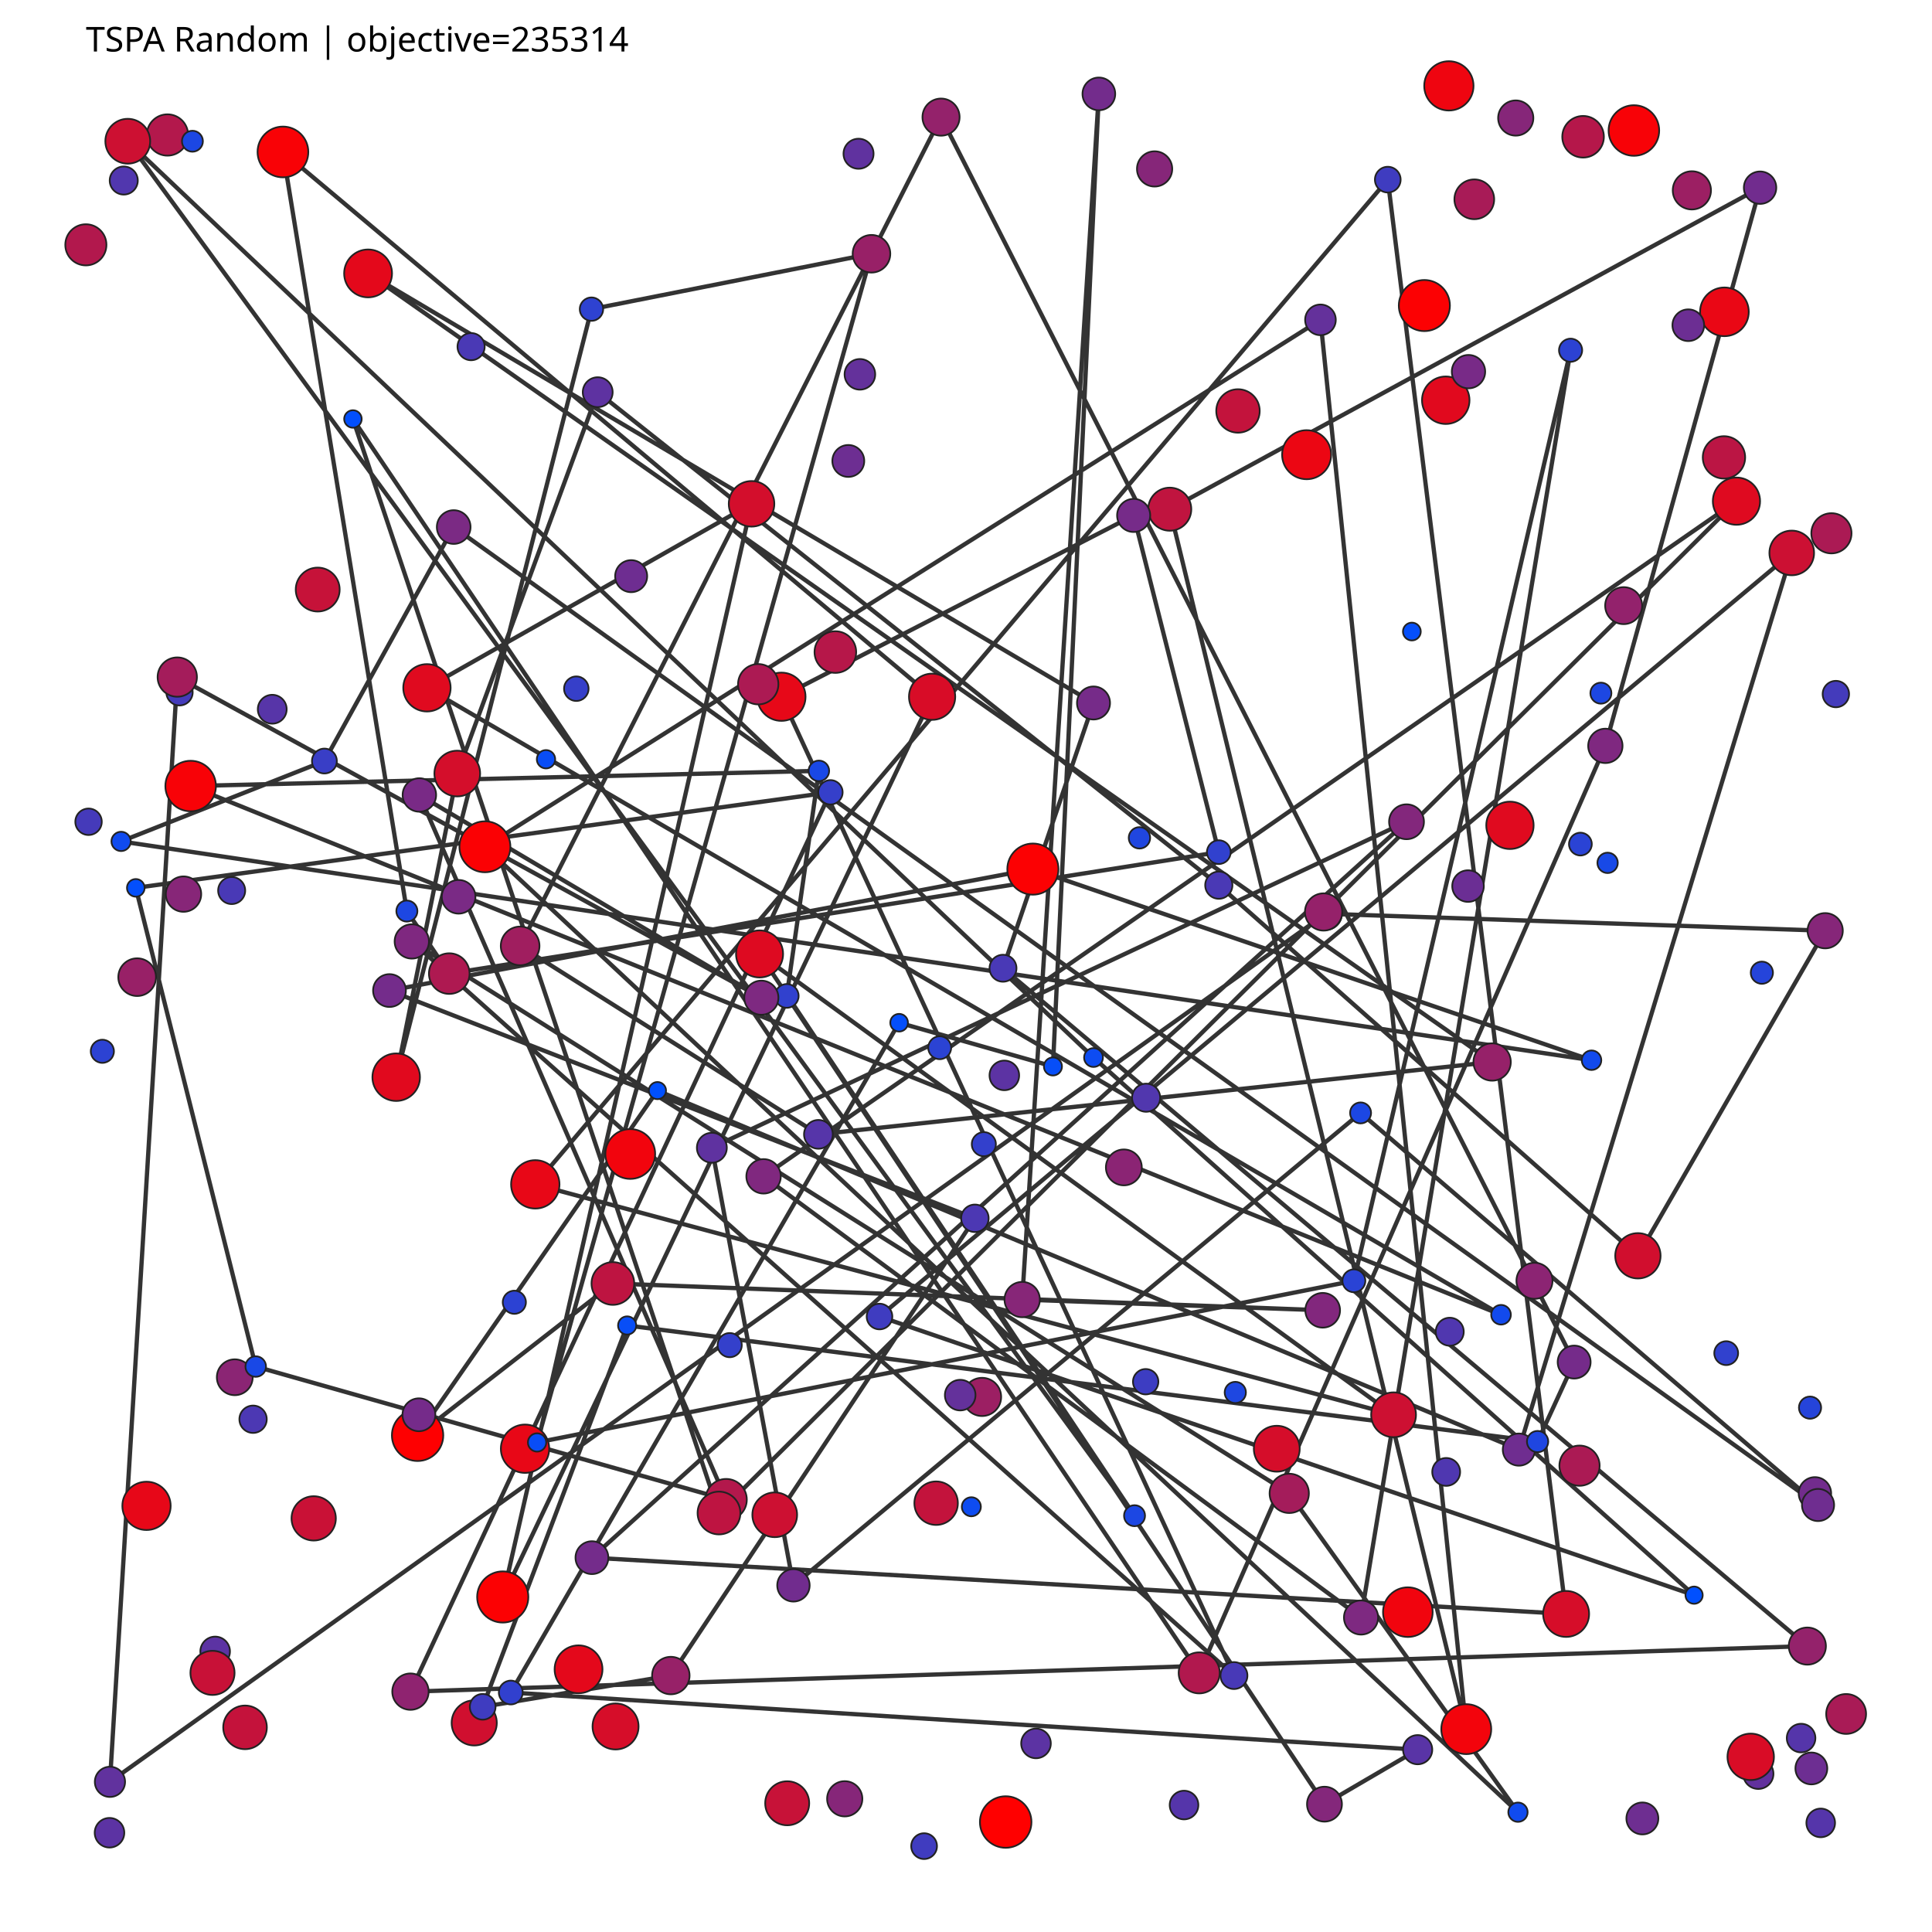
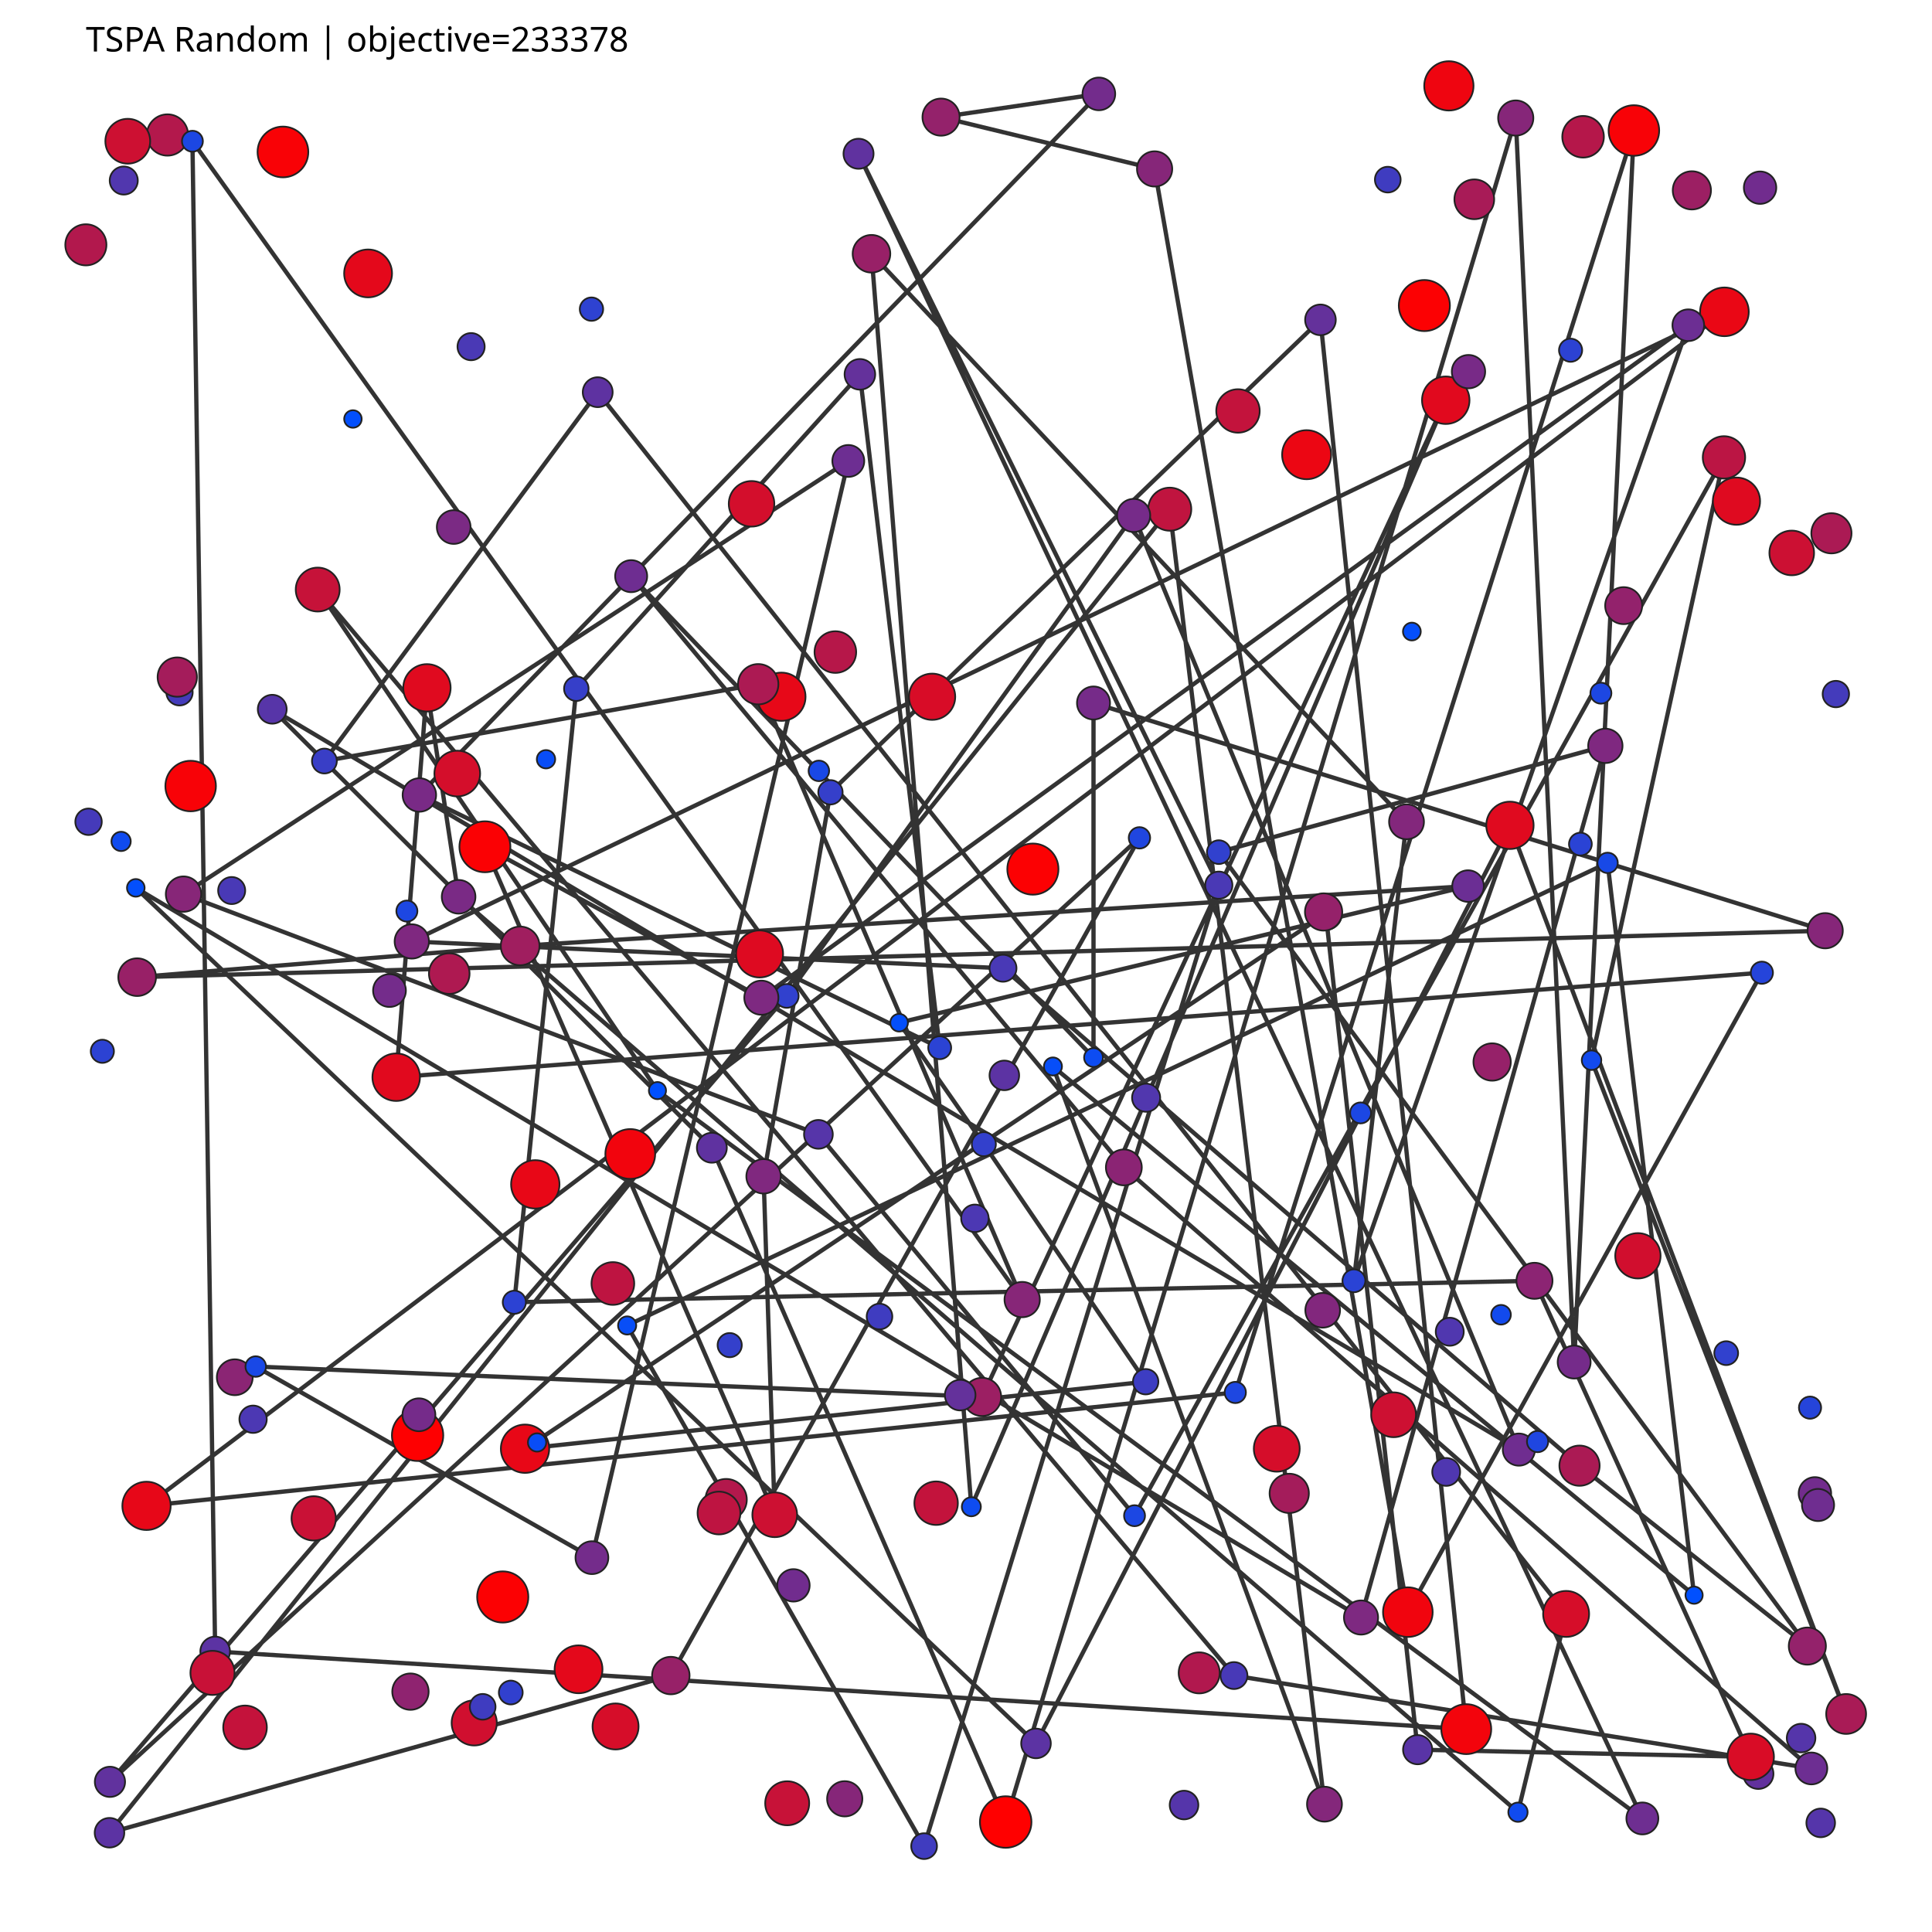
<svg xmlns="http://www.w3.org/2000/svg" width="900" height="900" viewBox="0 0 900 900">
  <rect width="100%" height="100%" fill="white" />
-   <text x="40" y="24" font-family="sans-serif" font-size="16">TSPA Random | objective=235314</text>
-   <polyline fill="none" stroke="#333333" stroke-width="2" points="198.89,320.41 699.24,612.46 88.81,366.17 381.46,359.10 366.50,463.94 616.99,840.45 660.40,815.07 237.94,788.44 418.84,476.42 490.50,496.80 511.89,43.74 476.17,605.39 616.16,610.38 285.50,597.90 194.53,668.63 306.27,508.04 707.55,675.28 834.66,257.58 409.71,613.29 789.17,743.09 509.40,492.64 59.52,65.79 528.51,706.07 353.83,444.38 649.18,659.06 249.36,551.72 646.48,83.68 729.56,751.83 275.74,725.62 655.21,382.81 331.61,534.66 369.62,738.52 633.81,518.44 846.91,701.08 211.35,245.52 151.12,354.52 56.41,391.96 741.40,493.89 481.16,404.86 181.44,461.44 454.15,567.53 312.50,780.54 224.85,795.10 292.15,617.45 716.27,671.54 733.30,634.51 438.37,54.56 242.30,440.64 381.25,528.42 695.09,494.72 171.47,127.37 509.40,327.48 467.24,451.04 841.93,766.81 191.21,788.03 386.86,369.08 63.26,413.60 119.13,636.59 338.26,698.58 195.36,370.33 354.67,464.77 82.58,315.41 51.22,830.05 617.61,425.66 850.24,433.57 763.00,585.00 567.77,412.35 278.44,182.70 213.01,360.35 184.56,501.80 275.53,144.01 405.97,118.21 250.19,671.95 630.70,596.65 731.64,163.15 634.02,753.50 355.70,547.98 808.91,233.46 334.93,704.82 164.41,195.18 558.63,779.29 747.84,347.45 819.91,87.43 544.92,237.20 683.04,805.50 615.12,149.00 225.89,394.46 707.13,844.19 600.58,695.67 191.83,438.56 574.83,780.54 364.01,324.57 528.10,240.11 567.77,396.96 209.28,453.54 189.54,424.41 131.80,70.79 434.21,324.57 234.20,743.93 350.10,234.70 198.89,320.41 " />
+   <text x="40" y="24" font-family="sans-serif" font-size="16">TSPA Random | objective=233378</text>
+   <polyline fill="none" stroke="#333333" stroke-width="2" points="733.30,634.51 706.09,54.98 468.49,848.77 331.61,534.66 126.82,330.39 707.55,675.28 528.10,240.11 366.50,463.94 51.22,830.05 530.80,390.30 312.50,780.54 51.01,853.76 544.92,237.20 616.99,840.45 490.50,496.80 789.17,743.09 748.88,401.95 292.15,617.45 430.48,860.00 567.77,412.35 399.94,71.62 765.08,847.10 306.27,508.04 148.00,274.64 574.83,780.54 843.80,823.81 523.53,543.82 294.02,268.40 509.40,492.64 509.40,327.48 850.24,433.57 63.89,455.20 242.30,440.64 683.87,412.77 418.84,476.42 458.31,533.00 533.70,643.66 244.58,674.87 617.61,425.66 660.40,815.07 815.55,818.40 714.82,596.65 239.60,606.64 268.47,320.82 400.57,174.38 437.75,488.07 195.36,370.33 511.89,43.74 438.37,54.56 537.86,78.69 655.83,751.00 820.74,453.12 184.56,501.80 198.89,320.41 213.64,417.76 707.13,844.19 729.56,751.83 278.44,182.70 151.12,354.52 353.21,318.74 476.17,605.39 89.64,65.79 100.23,769.30 683.04,805.50 615.12,149.00 386.86,369.08 355.70,547.98 360.90,705.65 225.89,394.46 354.67,464.77 786.47,151.50 630.70,596.65 655.21,382.81 405.97,118.21 452.49,701.91 673.49,186.44 457.48,650.74 119.13,636.59 275.74,725.62 395.17,214.73 85.49,416.51 381.25,528.42 528.51,706.07 803.09,213.07 741.40,493.89 860.00,798.43 703.39,384.47 482.61,812.16 63.26,413.60 634.02,753.50 747.84,347.45 567.77,396.96 841.93,766.81 735.80,682.77 467.24,451.04 191.83,438.56 803.30,145.26 68.25,701.49 575.45,648.66 761.13,60.80 733.30,634.51 " />
  <circle cx="649.18" cy="659.06" r="10.44" fill="rgb(205,16,50)" stroke="#222" stroke-width="0.8" />
  <circle cx="745.76" cy="322.90" r="4.90" fill="rgb(29,71,226)" stroke="#222" stroke-width="0.8" />
  <circle cx="237.94" cy="788.44" r="5.55" fill="rgb(49,64,206)" stroke="#222" stroke-width="0.8" />
  <circle cx="736.21" cy="393.21" r="5.31" fill="rgb(42,67,213)" stroke="#222" stroke-width="0.8" />
  <circle cx="294.02" cy="268.40" r="7.46" fill="rgb(110,45,145)" stroke="#222" stroke-width="0.8" />
  <circle cx="405.97" cy="118.21" r="8.76" fill="rgb(152,32,103)" stroke="#222" stroke-width="0.8" />
  <circle cx="834.66" cy="257.58" r="10.40" fill="rgb(204,16,51)" stroke="#222" stroke-width="0.8" />
  <circle cx="78.01" cy="62.88" r="9.62" fill="rgb(179,24,76)" stroke="#222" stroke-width="0.8" />
  <circle cx="617.61" cy="425.66" r="7.50" fill="rgb(111,45,144)" stroke="#222" stroke-width="0.8" />
  <circle cx="567.77" cy="396.96" r="5.53" fill="rgb(49,65,206)" stroke="#222" stroke-width="0.8" />
  <circle cx="312.50" cy="780.54" r="8.73" fill="rgb(151,33,104)" stroke="#222" stroke-width="0.8" />
  <circle cx="85.49" cy="416.51" r="8.24" fill="rgb(135,38,120)" stroke="#222" stroke-width="0.8" />
  <circle cx="184.56" cy="501.80" r="11.07" fill="rgb(225,9,30)" stroke="#222" stroke-width="0.8" />
  <circle cx="594.77" cy="674.87" r="10.69" fill="rgb(213,13,42)" stroke="#222" stroke-width="0.8" />
  <circle cx="198.89" cy="320.41" r="11.03" fill="rgb(224,10,31)" stroke="#222" stroke-width="0.8" />
  <circle cx="544.92" cy="237.20" r="10.03" fill="rgb(192,20,63)" stroke="#222" stroke-width="0.8" />
  <circle cx="386.86" cy="369.08" r="5.67" fill="rgb(53,63,202)" stroke="#222" stroke-width="0.8" />
  <circle cx="788.14" cy="88.68" r="8.90" fill="rgb(156,31,99)" stroke="#222" stroke-width="0.8" />
  <circle cx="350.10" cy="234.70" r="10.61" fill="rgb(211,14,44)" stroke="#222" stroke-width="0.8" />
  <circle cx="737.46" cy="63.71" r="9.69" fill="rgb(181,23,74)" stroke="#222" stroke-width="0.8" />
  <circle cx="558.63" cy="779.29" r="9.56" fill="rgb(177,24,78)" stroke="#222" stroke-width="0.8" />
  <circle cx="853.15" cy="248.43" r="9.36" fill="rgb(171,26,84)" stroke="#222" stroke-width="0.8" />
  <circle cx="366.71" cy="840.03" r="10.25" fill="rgb(199,18,56)" stroke="#222" stroke-width="0.8" />
  <circle cx="249.36" cy="551.72" r="11.27" fill="rgb(232,7,23)" stroke="#222" stroke-width="0.8" />
  <circle cx="686.78" cy="92.84" r="9.26" fill="rgb(168,27,87)" stroke="#222" stroke-width="0.8" />
  <circle cx="393.51" cy="837.95" r="8.21" fill="rgb(134,38,121)" stroke="#222" stroke-width="0.8" />
  <circle cx="860.00" cy="798.43" r="9.29" fill="rgb(169,27,86)" stroke="#222" stroke-width="0.8" />
  <circle cx="338.26" cy="698.58" r="9.63" fill="rgb(179,24,76)" stroke="#222" stroke-width="0.8" />
  <circle cx="331.61" cy="534.66" r="6.97" fill="rgb(95,50,160)" stroke="#222" stroke-width="0.8" />
  <circle cx="761.55" cy="60.39" r="5.98" fill="rgb(63,60,192)" stroke="#222" stroke-width="0.8" />
  <circle cx="239.60" cy="606.64" r="5.39" fill="rgb(44,66,211)" stroke="#222" stroke-width="0.8" />
  <circle cx="57.65" cy="84.10" r="6.54" fill="rgb(81,55,174)" stroke="#222" stroke-width="0.8" />
  <circle cx="220.91" cy="802.59" r="10.52" fill="rgb(208,15,47)" stroke="#222" stroke-width="0.8" />
  <circle cx="530.80" cy="390.30" r="4.99" fill="rgb(32,70,223)" stroke="#222" stroke-width="0.8" />
  <circle cx="576.70" cy="191.44" r="10.12" fill="rgb(195,19,60)" stroke="#222" stroke-width="0.8" />
  <circle cx="366.50" cy="463.94" r="5.53" fill="rgb(49,65,206)" stroke="#222" stroke-width="0.8" />
  <circle cx="509.40" cy="492.64" r="4.39" fill="rgb(13,76,242)" stroke="#222" stroke-width="0.8" />
  <circle cx="850.24" cy="433.57" r="8.21" fill="rgb(134,38,121)" stroke="#222" stroke-width="0.8" />
  <circle cx="211.35" cy="245.52" r="7.85" fill="rgb(123,42,132)" stroke="#222" stroke-width="0.8" />
  <circle cx="511.89" cy="43.74" r="7.62" fill="rgb(115,44,140)" stroke="#222" stroke-width="0.8" />
  <circle cx="244.58" cy="674.87" r="11.26" fill="rgb(232,7,23)" stroke="#222" stroke-width="0.8" />
  <circle cx="476.17" cy="605.39" r="8.23" fill="rgb(135,38,120)" stroke="#222" stroke-width="0.8" />
  <circle cx="707.55" cy="675.28" r="7.49" fill="rgb(111,45,144)" stroke="#222" stroke-width="0.8" />
  <circle cx="714.82" cy="596.65" r="8.40" fill="rgb(140,36,115)" stroke="#222" stroke-width="0.8" />
  <circle cx="213.01" cy="360.35" r="10.65" fill="rgb(212,14,43)" stroke="#222" stroke-width="0.8" />
  <circle cx="409.71" cy="613.29" r="5.97" fill="rgb(63,60,192)" stroke="#222" stroke-width="0.8" />
  <circle cx="803.09" cy="213.07" r="9.87" fill="rgb(187,21,68)" stroke="#222" stroke-width="0.8" />
  <circle cx="820.74" cy="453.12" r="5.17" fill="rgb(37,68,218)" stroke="#222" stroke-width="0.8" />
  <circle cx="89.64" cy="65.79" r="4.88" fill="rgb(28,71,227)" stroke="#222" stroke-width="0.8" />
  <circle cx="107.92" cy="414.85" r="6.30" fill="rgb(73,57,182)" stroke="#222" stroke-width="0.8" />
  <circle cx="748.88" cy="401.95" r="4.75" fill="rgb(24,73,231)" stroke="#222" stroke-width="0.8" />
  <circle cx="381.46" cy="359.10" r="4.79" fill="rgb(25,72,230)" stroke="#222" stroke-width="0.8" />
  <circle cx="467.24" cy="451.04" r="6.28" fill="rgb(73,57,182)" stroke="#222" stroke-width="0.8" />
  <circle cx="458.31" cy="533.00" r="5.61" fill="rgb(51,64,204)" stroke="#222" stroke-width="0.8" />
  <circle cx="567.77" cy="412.35" r="6.34" fill="rgb(74,57,181)" stroke="#222" stroke-width="0.8" />
  <circle cx="819.91" cy="87.43" r="7.55" fill="rgb(113,44,142)" stroke="#222" stroke-width="0.8" />
  <circle cx="673.49" cy="186.44" r="11.06" fill="rgb(225,9,30)" stroke="#222" stroke-width="0.8" />
  <circle cx="707.13" cy="844.19" r="4.50" fill="rgb(16,75,239)" stroke="#222" stroke-width="0.8" />
  <circle cx="528.51" cy="706.07" r="4.89" fill="rgb(28,71,227)" stroke="#222" stroke-width="0.8" />
  <circle cx="756.36" cy="282.13" r="8.61" fill="rgb(147,34,108)" stroke="#222" stroke-width="0.8" />
  <circle cx="83.62" cy="322.49" r="6.14" fill="rgb(68,59,187)" stroke="#222" stroke-width="0.8" />
  <circle cx="457.48" cy="650.74" r="8.90" fill="rgb(156,31,99)" stroke="#222" stroke-width="0.8" />
  <circle cx="528.10" cy="240.11" r="7.71" fill="rgb(118,43,137)" stroke="#222" stroke-width="0.8" />
  <circle cx="63.26" cy="413.60" r="4.11" fill="rgb(3,79,252)" stroke="#222" stroke-width="0.8" />
  <circle cx="765.08" cy="847.10" r="7.44" fill="rgb(110,46,145)" stroke="#222" stroke-width="0.8" />
  <circle cx="600.58" cy="695.67" r="9.15" fill="rgb(164,28,91)" stroke="#222" stroke-width="0.8" />
  <circle cx="148.00" cy="274.64" r="10.23" fill="rgb(198,18,57)" stroke="#222" stroke-width="0.8" />
  <circle cx="418.84" cy="476.42" r="4.12" fill="rgb(4,79,251)" stroke="#222" stroke-width="0.8" />
  <circle cx="225.89" cy="394.46" r="11.87" fill="rgb(251,1,4)" stroke="#222" stroke-width="0.8" />
  <circle cx="100.23" cy="769.30" r="6.90" fill="rgb(92,51,163)" stroke="#222" stroke-width="0.8" />
  <circle cx="360.90" cy="705.65" r="10.42" fill="rgb(205,16,50)" stroke="#222" stroke-width="0.8" />
  <circle cx="278.44" cy="182.70" r="6.96" fill="rgb(94,50,161)" stroke="#222" stroke-width="0.8" />
  <circle cx="616.16" cy="610.38" r="8.08" fill="rgb(130,39,125)" stroke="#222" stroke-width="0.8" />
  <circle cx="447.30" cy="649.90" r="7.13" fill="rgb(100,49,155)" stroke="#222" stroke-width="0.8" />
  <circle cx="481.16" cy="404.86" r="11.91" fill="rgb(252,1,3)" stroke="#222" stroke-width="0.8" />
  <circle cx="841.93" cy="766.81" r="8.65" fill="rgb(148,34,107)" stroke="#222" stroke-width="0.8" />
  <circle cx="268.47" cy="320.82" r="5.71" fill="rgb(54,63,201)" stroke="#222" stroke-width="0.8" />
  <circle cx="40.00" cy="114.05" r="9.58" fill="rgb(178,24,77)" stroke="#222" stroke-width="0.8" />
  <circle cx="848.16" cy="849.18" r="6.67" fill="rgb(85,53,170)" stroke="#222" stroke-width="0.8" />
  <circle cx="761.13" cy="60.80" r="11.78" fill="rgb(248,2,7)" stroke="#222" stroke-width="0.8" />
  <circle cx="164.41" cy="195.18" r="4.08" fill="rgb(3,79,252)" stroke="#222" stroke-width="0.8" />
  <circle cx="695.09" cy="494.72" r="8.70" fill="rgb(150,33,105)" stroke="#222" stroke-width="0.8" />
  <circle cx="82.58" cy="315.41" r="9.16" fill="rgb(164,28,91)" stroke="#222" stroke-width="0.8" />
  <circle cx="191.83" cy="438.56" r="7.99" fill="rgb(127,40,128)" stroke="#222" stroke-width="0.8" />
  <circle cx="533.70" cy="643.66" r="5.91" fill="rgb(61,61,194)" stroke="#222" stroke-width="0.8" />
  <circle cx="683.87" cy="412.77" r="7.36" fill="rgb(107,46,148)" stroke="#222" stroke-width="0.8" />
  <circle cx="803.30" cy="145.26" r="11.34" fill="rgb(234,7,21)" stroke="#222" stroke-width="0.8" />
  <circle cx="339.92" cy="626.61" r="5.63" fill="rgb(52,64,203)" stroke="#222" stroke-width="0.8" />
  <circle cx="819.08" cy="826.30" r="7.06" fill="rgb(98,49,157)" stroke="#222" stroke-width="0.8" />
  <circle cx="716.27" cy="671.54" r="4.96" fill="rgb(31,70,224)" stroke="#222" stroke-width="0.8" />
  <circle cx="213.64" cy="417.76" r="7.84" fill="rgb(122,42,133)" stroke="#222" stroke-width="0.8" />
  <circle cx="219.45" cy="161.48" r="6.33" fill="rgb(74,57,181)" stroke="#222" stroke-width="0.8" />
  <circle cx="191.21" cy="788.03" r="8.47" fill="rgb(143,35,112)" stroke="#222" stroke-width="0.8" />
  <circle cx="741.40" cy="493.89" r="4.55" fill="rgb(18,74,237)" stroke="#222" stroke-width="0.8" />
  <circle cx="98.99" cy="779.29" r="10.28" fill="rgb(200,17,55)" stroke="#222" stroke-width="0.8" />
  <circle cx="109.37" cy="641.58" r="8.35" fill="rgb(139,37,116)" stroke="#222" stroke-width="0.8" />
  <circle cx="334.93" cy="704.82" r="9.97" fill="rgb(190,20,65)" stroke="#222" stroke-width="0.8" />
  <circle cx="119.13" cy="636.59" r="4.79" fill="rgb(25,72,230)" stroke="#222" stroke-width="0.8" />
  <circle cx="369.62" cy="738.52" r="7.55" fill="rgb(113,44,142)" stroke="#222" stroke-width="0.8" />
  <circle cx="523.53" cy="543.82" r="8.36" fill="rgb(139,36,116)" stroke="#222" stroke-width="0.8" />
  <circle cx="195.36" cy="370.33" r="7.80" fill="rgb(121,42,134)" stroke="#222" stroke-width="0.8" />
  <circle cx="786.47" cy="151.50" r="7.38" fill="rgb(108,46,147)" stroke="#222" stroke-width="0.8" />
  <circle cx="355.70" cy="547.98" r="8.02" fill="rgb(128,40,127)" stroke="#222" stroke-width="0.8" />
  <circle cx="735.80" cy="682.77" r="9.37" fill="rgb(171,26,84)" stroke="#222" stroke-width="0.8" />
  <circle cx="51.01" cy="853.76" r="6.89" fill="rgb(92,51,163)" stroke="#222" stroke-width="0.8" />
  <circle cx="683.04" cy="805.50" r="11.63" fill="rgb(243,4,12)" stroke="#222" stroke-width="0.8" />
  <circle cx="699.24" cy="612.46" r="4.58" fill="rgb(18,74,237)" stroke="#222" stroke-width="0.8" />
  <circle cx="789.17" cy="743.09" r="4.02" fill="rgb(1,80,254)" stroke="#222" stroke-width="0.8" />
  <circle cx="126.82" cy="330.39" r="6.72" fill="rgb(87,53,168)" stroke="#222" stroke-width="0.8" />
  <circle cx="608.68" cy="211.82" r="11.42" fill="rgb(236,6,19)" stroke="#222" stroke-width="0.8" />
  <circle cx="114.15" cy="804.67" r="10.16" fill="rgb(196,18,59)" stroke="#222" stroke-width="0.8" />
  <circle cx="616.99" cy="840.45" r="8.13" fill="rgb(132,39,123)" stroke="#222" stroke-width="0.8" />
  <circle cx="400.57" cy="174.38" r="7.13" fill="rgb(100,49,155)" stroke="#222" stroke-width="0.8" />
  <circle cx="733.30" cy="634.51" r="7.67" fill="rgb(117,43,138)" stroke="#222" stroke-width="0.8" />
  <circle cx="430.48" cy="860.00" r="6.00" fill="rgb(64,60,191)" stroke="#222" stroke-width="0.8" />
  <circle cx="399.94" cy="71.62" r="7.00" fill="rgb(96,50,159)" stroke="#222" stroke-width="0.8" />
  <circle cx="41.25" cy="382.81" r="6.16" fill="rgb(69,58,186)" stroke="#222" stroke-width="0.8" />
  <circle cx="763.00" cy="585.00" r="10.56" fill="rgb(209,14,46)" stroke="#222" stroke-width="0.8" />
  <circle cx="468.49" cy="848.77" r="12.00" fill="rgb(255,0,0)" stroke="#222" stroke-width="0.8" />
  <circle cx="63.89" cy="455.20" r="8.78" fill="rgb(152,32,103)" stroke="#222" stroke-width="0.8" />
  <circle cx="146.13" cy="707.32" r="10.32" fill="rgb(201,17,54)" stroke="#222" stroke-width="0.8" />
  <circle cx="436.08" cy="700.24" r="10.13" fill="rgb(195,19,60)" stroke="#222" stroke-width="0.8" />
  <circle cx="815.55" cy="818.40" r="10.82" fill="rgb(217,12,38)" stroke="#222" stroke-width="0.8" />
  <circle cx="189.54" cy="424.41" r="4.91" fill="rgb(29,71,226)" stroke="#222" stroke-width="0.8" />
  <circle cx="729.56" cy="751.83" r="10.71" fill="rgb(214,13,41)" stroke="#222" stroke-width="0.8" />
  <circle cx="194.53" cy="668.63" r="11.96" fill="rgb(254,0,1)" stroke="#222" stroke-width="0.8" />
  <circle cx="131.80" cy="70.79" r="11.82" fill="rgb(249,2,6)" stroke="#222" stroke-width="0.8" />
  <circle cx="117.89" cy="661.14" r="6.37" fill="rgb(76,56,179)" stroke="#222" stroke-width="0.8" />
  <circle cx="703.39" cy="384.47" r="11.03" fill="rgb(224,10,31)" stroke="#222" stroke-width="0.8" />
  <circle cx="51.22" cy="830.05" r="7.04" fill="rgb(97,50,158)" stroke="#222" stroke-width="0.8" />
  <circle cx="804.13" cy="630.35" r="5.55" fill="rgb(49,65,206)" stroke="#222" stroke-width="0.8" />
  <circle cx="533.91" cy="511.36" r="6.55" fill="rgb(81,55,174)" stroke="#222" stroke-width="0.8" />
  <circle cx="254.35" cy="353.69" r="4.28" fill="rgb(9,77,246)" stroke="#222" stroke-width="0.8" />
  <circle cx="389.14" cy="303.76" r="9.70" fill="rgb(182,23,73)" stroke="#222" stroke-width="0.8" />
  <circle cx="575.45" cy="648.66" r="4.95" fill="rgb(30,71,225)" stroke="#222" stroke-width="0.8" />
  <circle cx="452.49" cy="701.91" r="4.44" fill="rgb(14,76,241)" stroke="#222" stroke-width="0.8" />
  <circle cx="646.48" cy="83.68" r="5.99" fill="rgb(63,60,192)" stroke="#222" stroke-width="0.8" />
  <circle cx="171.47" cy="127.37" r="11.15" fill="rgb(228,8,27)" stroke="#222" stroke-width="0.8" />
  <circle cx="634.02" cy="753.50" r="7.95" fill="rgb(126,41,129)" stroke="#222" stroke-width="0.8" />
  <circle cx="395.17" cy="214.73" r="7.43" fill="rgb(109,46,146)" stroke="#222" stroke-width="0.8" />
  <circle cx="454.15" cy="567.53" r="6.40" fill="rgb(76,56,179)" stroke="#222" stroke-width="0.8" />
  <circle cx="292.15" cy="617.45" r="4.24" fill="rgb(8,78,247)" stroke="#222" stroke-width="0.8" />
  <circle cx="655.21" cy="382.81" r="8.12" fill="rgb(131,39,124)" stroke="#222" stroke-width="0.8" />
  <circle cx="509.40" cy="327.48" r="7.69" fill="rgb(118,43,137)" stroke="#222" stroke-width="0.8" />
  <circle cx="437.75" cy="488.07" r="5.34" fill="rgb(43,67,212)" stroke="#222" stroke-width="0.8" />
  <circle cx="285.50" cy="597.90" r="9.95" fill="rgb(190,20,65)" stroke="#222" stroke-width="0.8" />
  <circle cx="845.46" cy="695.67" r="7.56" fill="rgb(114,44,141)" stroke="#222" stroke-width="0.8" />
  <circle cx="855.22" cy="323.32" r="6.15" fill="rgb(68,59,187)" stroke="#222" stroke-width="0.8" />
  <circle cx="209.28" cy="453.54" r="9.46" fill="rgb(174,25,81)" stroke="#222" stroke-width="0.8" />
  <circle cx="56.41" cy="391.96" r="4.50" fill="rgb(16,75,239)" stroke="#222" stroke-width="0.8" />
  <circle cx="675.35" cy="620.37" r="6.52" fill="rgb(80,55,175)" stroke="#222" stroke-width="0.8" />
  <circle cx="673.69" cy="685.68" r="6.49" fill="rgb(79,55,176)" stroke="#222" stroke-width="0.8" />
  <circle cx="151.12" cy="354.52" r="5.79" fill="rgb(57,62,198)" stroke="#222" stroke-width="0.8" />
  <circle cx="839.02" cy="809.66" r="6.66" fill="rgb(85,53,170)" stroke="#222" stroke-width="0.8" />
  <circle cx="537.86" cy="78.69" r="8.21" fill="rgb(134,38,121)" stroke="#222" stroke-width="0.8" />
  <circle cx="808.91" cy="233.46" r="11.00" fill="rgb(223,10,32)" stroke="#222" stroke-width="0.8" />
  <circle cx="354.67" cy="464.77" r="7.95" fill="rgb(126,41,129)" stroke="#222" stroke-width="0.8" />
  <circle cx="275.53" cy="144.01" r="5.44" fill="rgb(46,66,209)" stroke="#222" stroke-width="0.8" />
  <circle cx="574.83" cy="780.54" r="6.27" fill="rgb(72,57,183)" stroke="#222" stroke-width="0.8" />
  <circle cx="843.18" cy="655.73" r="5.17" fill="rgb(37,68,218)" stroke="#222" stroke-width="0.8" />
  <circle cx="181.44" cy="461.44" r="7.64" fill="rgb(116,44,139)" stroke="#222" stroke-width="0.8" />
  <circle cx="195.15" cy="659.06" r="7.66" fill="rgb(117,43,138)" stroke="#222" stroke-width="0.8" />
  <circle cx="242.30" cy="440.64" r="9.01" fill="rgb(160,30,95)" stroke="#222" stroke-width="0.8" />
  <circle cx="706.09" cy="54.98" r="8.20" fill="rgb(134,38,121)" stroke="#222" stroke-width="0.8" />
  <circle cx="657.70" cy="294.20" r="4.15" fill="rgb(5,79,250)" stroke="#222" stroke-width="0.8" />
  <circle cx="655.83" cy="751.00" r="11.56" fill="rgb(241,4,14)" stroke="#222" stroke-width="0.8" />
  <circle cx="269.51" cy="777.63" r="11.15" fill="rgb(228,8,27)" stroke="#222" stroke-width="0.8" />
  <circle cx="88.81" cy="366.17" r="11.77" fill="rgb(248,2,7)" stroke="#222" stroke-width="0.8" />
  <circle cx="47.68" cy="489.73" r="5.39" fill="rgb(44,66,211)" stroke="#222" stroke-width="0.8" />
  <circle cx="747.84" cy="347.45" r="8.00" fill="rgb(127,40,128)" stroke="#222" stroke-width="0.8" />
  <circle cx="846.91" cy="701.08" r="7.49" fill="rgb(111,45,144)" stroke="#222" stroke-width="0.8" />
  <circle cx="224.85" cy="795.10" r="5.99" fill="rgb(63,60,192)" stroke="#222" stroke-width="0.8" />
  <circle cx="353.83" cy="444.38" r="10.96" fill="rgb(222,10,33)" stroke="#222" stroke-width="0.8" />
  <circle cx="364.01" cy="324.57" r="11.24" fill="rgb(231,8,24)" stroke="#222" stroke-width="0.8" />
  <circle cx="633.81" cy="518.44" r="4.89" fill="rgb(28,71,227)" stroke="#222" stroke-width="0.8" />
  <circle cx="438.37" cy="54.56" r="8.65" fill="rgb(148,34,107)" stroke="#222" stroke-width="0.8" />
  <circle cx="630.70" cy="596.65" r="5.33" fill="rgb(42,67,213)" stroke="#222" stroke-width="0.8" />
  <circle cx="490.50" cy="496.80" r="4.21" fill="rgb(7,78,248)" stroke="#222" stroke-width="0.8" />
  <circle cx="731.64" cy="163.15" r="5.39" fill="rgb(44,66,211)" stroke="#222" stroke-width="0.8" />
  <circle cx="467.86" cy="500.96" r="6.90" fill="rgb(92,51,163)" stroke="#222" stroke-width="0.8" />
  <circle cx="306.27" cy="508.04" r="4.00" fill="rgb(0,80,255)" stroke="#222" stroke-width="0.8" />
  <circle cx="482.61" cy="812.16" r="6.90" fill="rgb(92,51,163)" stroke="#222" stroke-width="0.8" />
  <circle cx="660.40" cy="815.07" r="6.80" fill="rgb(89,52,166)" stroke="#222" stroke-width="0.8" />
  <circle cx="286.75" cy="804.25" r="10.72" fill="rgb(214,13,41)" stroke="#222" stroke-width="0.8" />
  <circle cx="684.08" cy="173.13" r="7.77" fill="rgb(120,42,135)" stroke="#222" stroke-width="0.8" />
  <circle cx="381.25" cy="528.42" r="6.70" fill="rgb(86,53,169)" stroke="#222" stroke-width="0.8" />
  <circle cx="615.12" cy="149.00" r="7.14" fill="rgb(100,49,155)" stroke="#222" stroke-width="0.8" />
  <circle cx="250.19" cy="671.95" r="4.27" fill="rgb(9,77,246)" stroke="#222" stroke-width="0.8" />
  <circle cx="68.25" cy="701.49" r="11.25" fill="rgb(231,7,24)" stroke="#222" stroke-width="0.8" />
  <circle cx="275.74" cy="725.62" r="7.65" fill="rgb(116,44,139)" stroke="#222" stroke-width="0.8" />
  <circle cx="434.21" cy="324.57" r="10.77" fill="rgb(216,12,39)" stroke="#222" stroke-width="0.8" />
  <circle cx="293.60" cy="537.57" r="11.60" fill="rgb(242,4,13)" stroke="#222" stroke-width="0.8" />
  <circle cx="551.57" cy="840.86" r="6.67" fill="rgb(85,53,170)" stroke="#222" stroke-width="0.8" />
  <circle cx="843.80" cy="823.81" r="7.42" fill="rgb(109,46,146)" stroke="#222" stroke-width="0.8" />
  <circle cx="616.58" cy="424.83" r="8.68" fill="rgb(149,33,106)" stroke="#222" stroke-width="0.8" />
  <circle cx="663.52" cy="142.34" r="11.90" fill="rgb(252,1,3)" stroke="#222" stroke-width="0.8" />
  <circle cx="353.21" cy="318.74" r="9.40" fill="rgb(172,26,83)" stroke="#222" stroke-width="0.8" />
  <circle cx="674.94" cy="40.00" r="11.48" fill="rgb(239,5,16)" stroke="#222" stroke-width="0.8" />
  <circle cx="234.20" cy="743.93" r="11.92" fill="rgb(252,1,3)" stroke="#222" stroke-width="0.8" />
  <circle cx="59.52" cy="65.79" r="10.44" fill="rgb(205,16,50)" stroke="#222" stroke-width="0.8" />
</svg>
